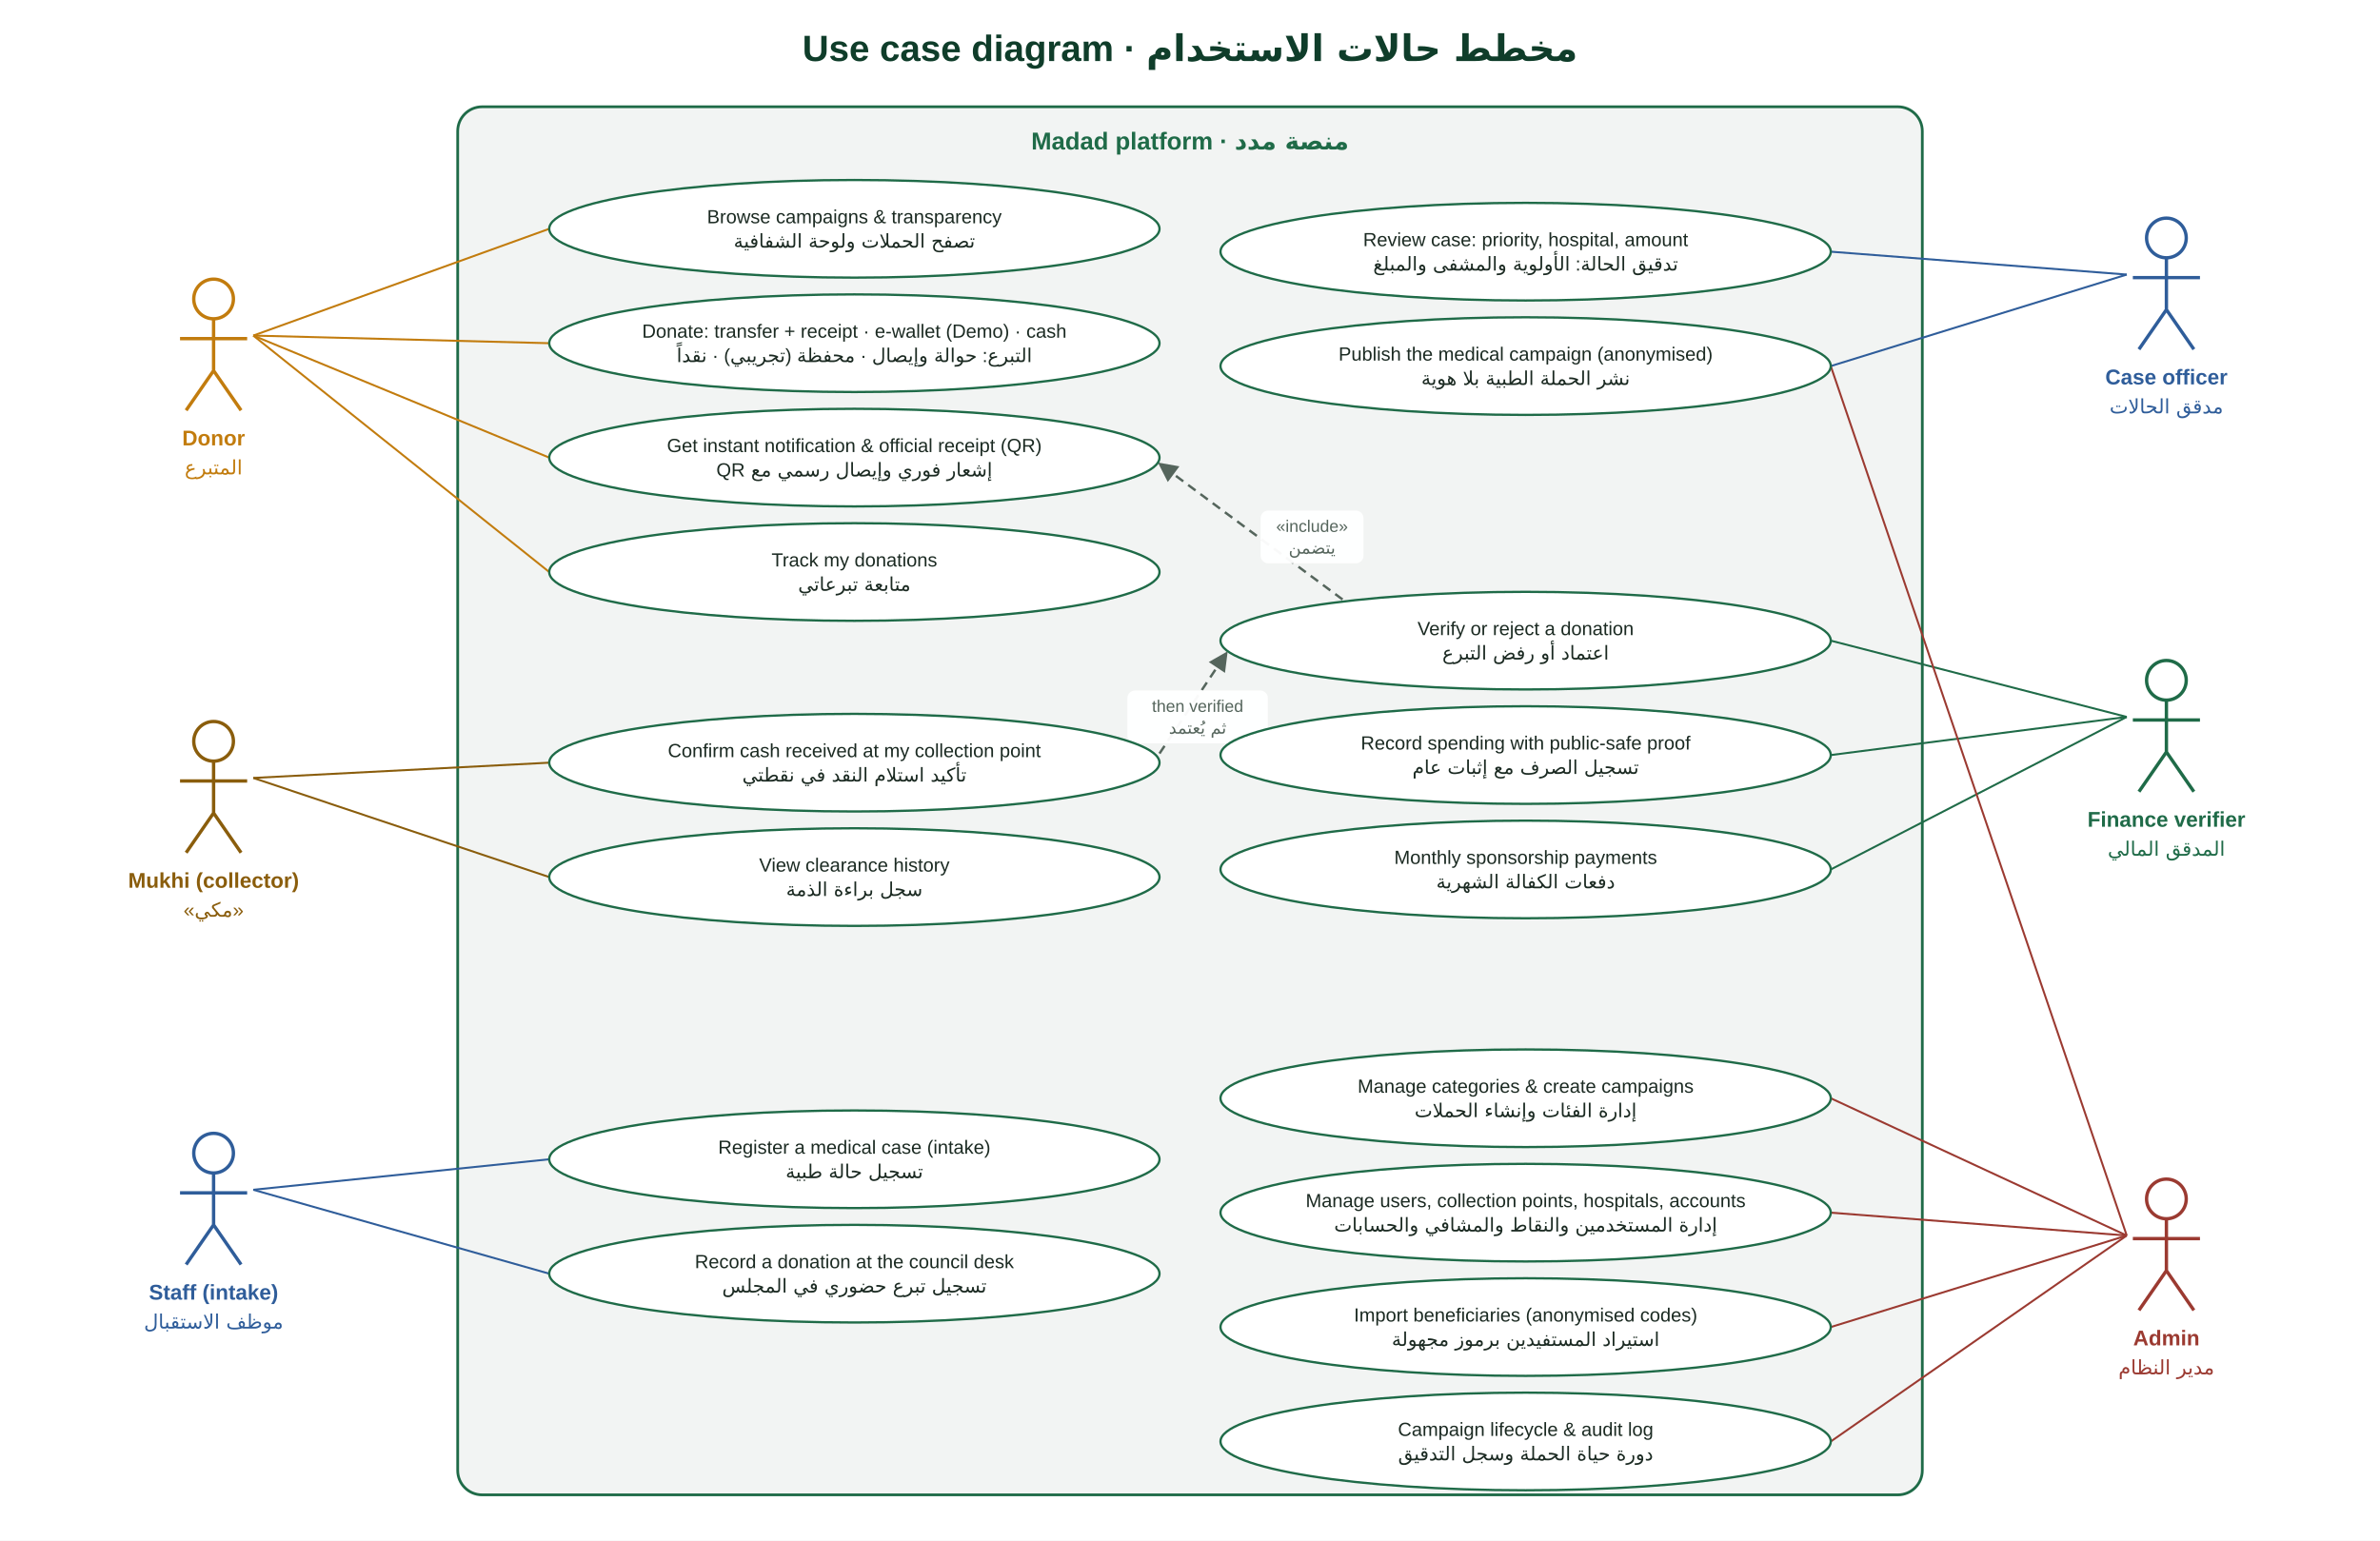
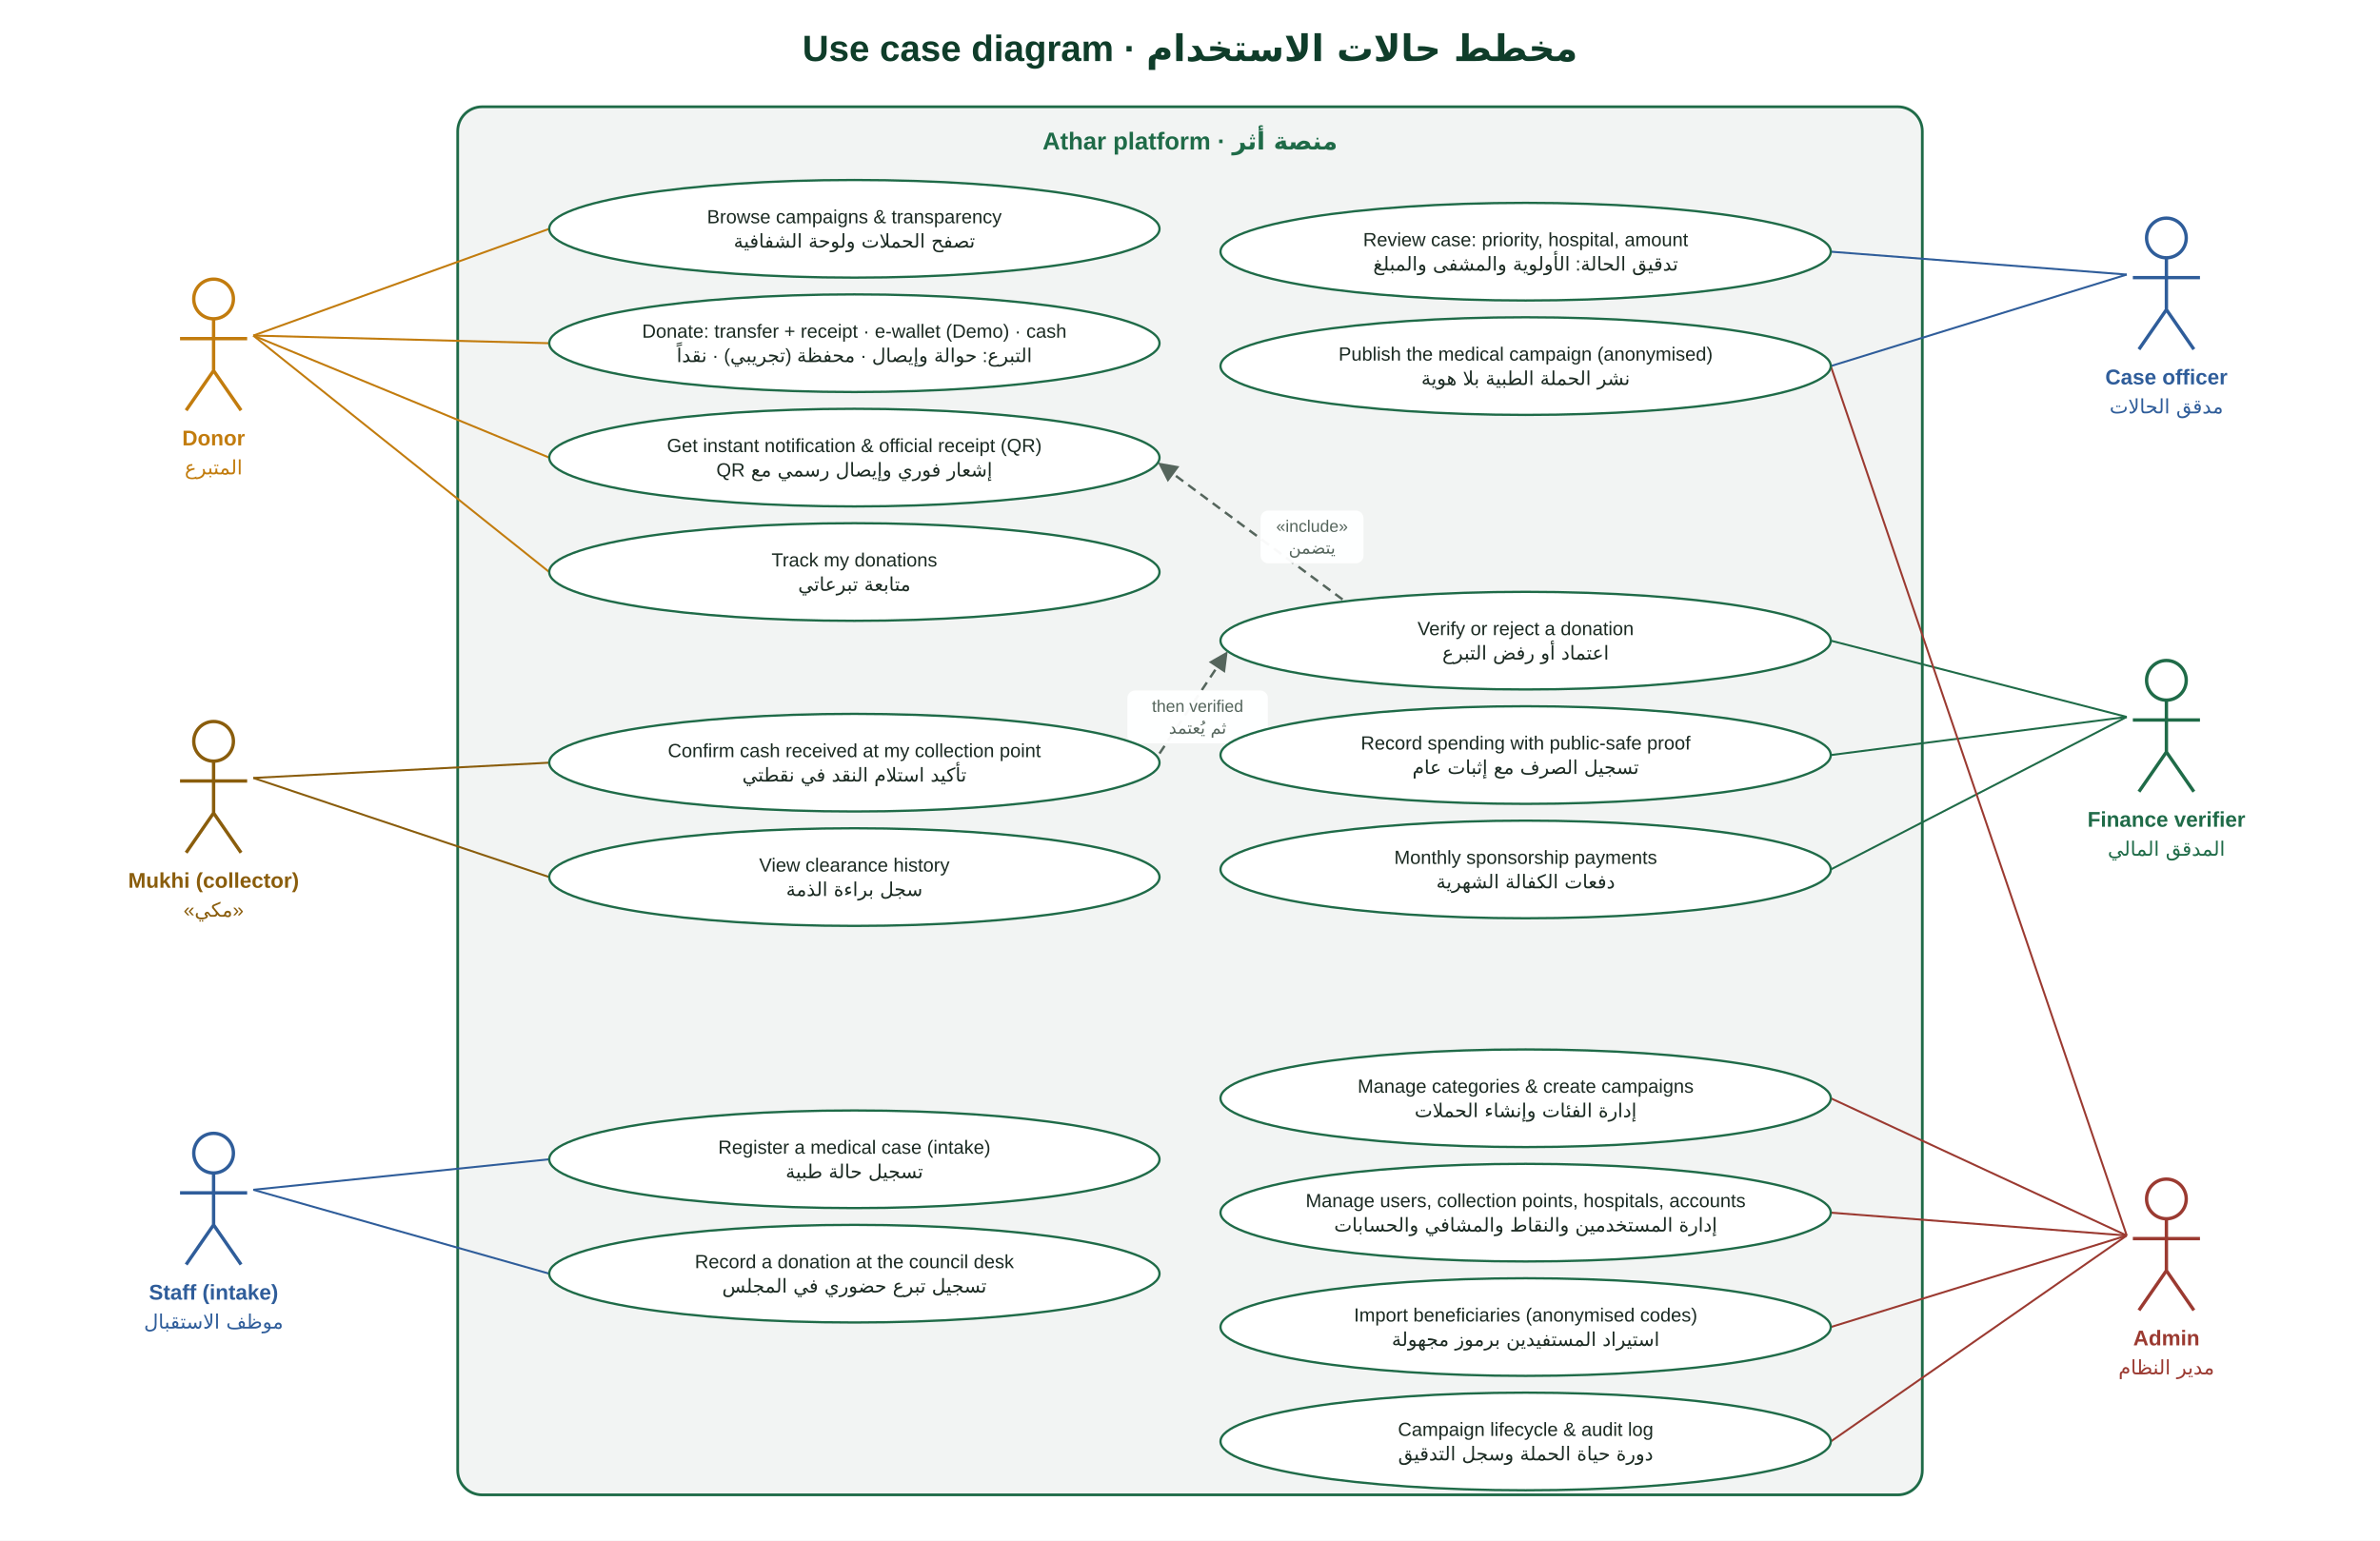
<svg xmlns="http://www.w3.org/2000/svg" width="1560" height="1010" viewBox="0 0 1560 1010" font-family="'IBM Plex Sans Arabic', 'Segoe UI', Tahoma, Arial, sans-serif">
  <defs>
    <marker id="arrow" viewBox="0 0 10 10" refX="9" refY="5" markerWidth="8" markerHeight="8" orient="auto-start-reverse">
      <path d="M0,0 L10,5 L0,10 z" fill="#55655c" />
    </marker>
    <marker id="arrowGreen" viewBox="0 0 10 10" refX="9" refY="5" markerWidth="8" markerHeight="8" orient="auto-start-reverse">
      <path d="M0,0 L10,5 L0,10 z" fill="#1f6b48" />
    </marker>
    <marker id="arrowBlue" viewBox="0 0 10 10" refX="9" refY="5" markerWidth="8" markerHeight="8" orient="auto-start-reverse">
      <path d="M0,0 L10,5 L0,10 z" fill="#2f5d9a" />
    </marker>
    <marker id="arrowAmber" viewBox="0 0 10 10" refX="9" refY="5" markerWidth="8" markerHeight="8" orient="auto-start-reverse">
      <path d="M0,0 L10,5 L0,10 z" fill="#8a5d0c" />
    </marker>
    <marker id="arrowRed" viewBox="0 0 10 10" refX="9" refY="5" markerWidth="8" markerHeight="8" orient="auto-start-reverse">
      <path d="M0,0 L10,5 L0,10 z" fill="#9b3a31" />
    </marker>
  </defs>
  <rect width="1560" height="1010" fill="#ffffff" />
  <text x="780" y="40" font-size="24" font-weight="700" fill="#0f3d2a" text-anchor="middle" direction="ltr">Use case diagram · مخطط حالات الاستخدام</text>
  <rect x="300" y="70" width="960" height="910" rx="16" fill="#f2f4f3" stroke="#1f6b48" stroke-width="1.8" />
-   <text x="780" y="98" font-size="16" font-weight="700" fill="#1f6b48" text-anchor="middle" direction="ltr">Madad platform · منصة مدد</text>
+   <text x="780" y="98" font-size="16" font-weight="700" fill="#1f6b48" text-anchor="middle" direction="ltr">Athar platform · منصة أثر</text>
  <path d="M166,220 L360,150" fill="none" stroke="#c27c0e" stroke-width="1.3" />
  <path d="M166,220 L360,225" fill="none" stroke="#c27c0e" stroke-width="1.3" />
  <path d="M166,220 L360,300" fill="none" stroke="#c27c0e" stroke-width="1.3" />
  <path d="M166,220 L360,375" fill="none" stroke="#c27c0e" stroke-width="1.3" />
  <path d="M166,510 L360,500" fill="none" stroke="#8a5d0c" stroke-width="1.3" />
  <path d="M166,510 L360,575" fill="none" stroke="#8a5d0c" stroke-width="1.3" />
  <path d="M166,780 L360,760" fill="none" stroke="#2f5d9a" stroke-width="1.3" />
  <path d="M166,780 L360,835" fill="none" stroke="#2f5d9a" stroke-width="1.3" />
  <path d="M1394,180 L1200,165" fill="none" stroke="#2f5d9a" stroke-width="1.3" />
  <path d="M1394,180 L1200,240" fill="none" stroke="#2f5d9a" stroke-width="1.3" />
  <path d="M1394,470 L1200,420" fill="none" stroke="#1f6b48" stroke-width="1.3" />
  <path d="M1394,470 L1200,495" fill="none" stroke="#1f6b48" stroke-width="1.3" />
  <path d="M1394,470 L1200,570" fill="none" stroke="#1f6b48" stroke-width="1.3" />
  <path d="M1394,810 L1200,720" fill="none" stroke="#9b3a31" stroke-width="1.3" />
  <path d="M1394,810 L1200,795" fill="none" stroke="#9b3a31" stroke-width="1.3" />
  <path d="M1394,810 L1200,870" fill="none" stroke="#9b3a31" stroke-width="1.3" />
  <path d="M1394,810 L1200,945" fill="none" stroke="#9b3a31" stroke-width="1.3" />
  <path d="M1394,810 L1200,240" fill="none" stroke="#9b3a31" stroke-width="1.3" />
  <path d="M880,393 L760,304" fill="none" stroke="#55655c" stroke-width="1.6" stroke-dasharray="6 4" marker-end="url(#arrow)" />
  <rect x="826.28" y="334.7" width="67.44" height="34.6" rx="5" fill="#ffffff" stroke="none" opacity="0.96" />
  <text x="860" y="348.7" font-size="11" font-weight="400" fill="#55655c" text-anchor="middle" direction="ltr">«include»</text>
  <text x="860" y="363" font-size="11" font-weight="400" fill="#55655c" text-anchor="middle" direction="rtl">يتضمن</text>
  <path d="M760,494 L804,428" fill="none" stroke="#55655c" stroke-width="1.6" stroke-dasharray="6 4" marker-end="url(#arrow)" />
  <rect x="738.96" y="452.7" width="92.08" height="34.6" rx="5" fill="#ffffff" stroke="none" opacity="0.96" />
  <text x="785" y="466.7" font-size="11" font-weight="400" fill="#55655c" text-anchor="middle" direction="ltr">then verified</text>
  <text x="785" y="481" font-size="11" font-weight="400" fill="#55655c" text-anchor="middle" direction="rtl">ثم يُعتمد</text>
  <ellipse cx="560" cy="150" rx="200" ry="32" fill="#ffffff" stroke="#1f6b48" stroke-width="1.5" />
  <text x="560" y="146.375" font-size="12.5" font-weight="400" fill="#1b2a22" text-anchor="middle" direction="ltr">Browse campaigns &amp; transparency</text>
  <text x="560" y="162.375" font-size="12.5" font-weight="400" fill="#1b2a22" text-anchor="middle" direction="rtl">تصفح الحملات ولوحة الشفافية</text>
  <ellipse cx="560" cy="225" rx="200" ry="32" fill="#ffffff" stroke="#1f6b48" stroke-width="1.5" />
  <text x="560" y="221.375" font-size="12.5" font-weight="400" fill="#1b2a22" text-anchor="middle" direction="ltr">Donate: transfer + receipt · e-wallet (Demo) · cash</text>
  <text x="560" y="237.375" font-size="12.5" font-weight="400" fill="#1b2a22" text-anchor="middle" direction="rtl">التبرع: حوالة وإيصال · محفظة (تجريبي) · نقداً</text>
  <ellipse cx="560" cy="300" rx="200" ry="32" fill="#ffffff" stroke="#1f6b48" stroke-width="1.5" />
  <text x="560" y="296.375" font-size="12.5" font-weight="400" fill="#1b2a22" text-anchor="middle" direction="ltr">Get instant notification &amp; official receipt (QR)</text>
  <text x="560" y="312.375" font-size="12.5" font-weight="400" fill="#1b2a22" text-anchor="middle" direction="rtl">إشعار فوري وإيصال رسمي مع QR</text>
  <ellipse cx="560" cy="375" rx="200" ry="32" fill="#ffffff" stroke="#1f6b48" stroke-width="1.5" />
  <text x="560" y="371.375" font-size="12.5" font-weight="400" fill="#1b2a22" text-anchor="middle" direction="ltr">Track my donations</text>
  <text x="560" y="387.375" font-size="12.5" font-weight="400" fill="#1b2a22" text-anchor="middle" direction="rtl">متابعة تبرعاتي</text>
  <ellipse cx="560" cy="500" rx="200" ry="32" fill="#ffffff" stroke="#1f6b48" stroke-width="1.5" />
  <text x="560" y="496.375" font-size="12.5" font-weight="400" fill="#1b2a22" text-anchor="middle" direction="ltr">Confirm cash received at my collection point</text>
  <text x="560" y="512.375" font-size="12.5" font-weight="400" fill="#1b2a22" text-anchor="middle" direction="rtl">تأكيد استلام النقد في نقطتي</text>
  <ellipse cx="560" cy="575" rx="200" ry="32" fill="#ffffff" stroke="#1f6b48" stroke-width="1.5" />
  <text x="560" y="571.375" font-size="12.5" font-weight="400" fill="#1b2a22" text-anchor="middle" direction="ltr">View clearance history</text>
  <text x="560" y="587.375" font-size="12.5" font-weight="400" fill="#1b2a22" text-anchor="middle" direction="rtl">سجل براءة الذمة</text>
  <ellipse cx="560" cy="760" rx="200" ry="32" fill="#ffffff" stroke="#1f6b48" stroke-width="1.5" />
  <text x="560" y="756.375" font-size="12.5" font-weight="400" fill="#1b2a22" text-anchor="middle" direction="ltr">Register a medical case (intake)</text>
  <text x="560" y="772.375" font-size="12.5" font-weight="400" fill="#1b2a22" text-anchor="middle" direction="rtl">تسجيل حالة طبية</text>
  <ellipse cx="560" cy="835" rx="200" ry="32" fill="#ffffff" stroke="#1f6b48" stroke-width="1.5" />
  <text x="560" y="831.375" font-size="12.5" font-weight="400" fill="#1b2a22" text-anchor="middle" direction="ltr">Record a donation at the council desk</text>
  <text x="560" y="847.375" font-size="12.5" font-weight="400" fill="#1b2a22" text-anchor="middle" direction="rtl">تسجيل تبرع حضوري في المجلس</text>
  <ellipse cx="1000" cy="165" rx="200" ry="32" fill="#ffffff" stroke="#1f6b48" stroke-width="1.5" />
  <text x="1000" y="161.375" font-size="12.5" font-weight="400" fill="#1b2a22" text-anchor="middle" direction="ltr">Review case: priority, hospital, amount</text>
  <text x="1000" y="177.375" font-size="12.5" font-weight="400" fill="#1b2a22" text-anchor="middle" direction="rtl">تدقيق الحالة: الأولوية والمشفى والمبلغ</text>
  <ellipse cx="1000" cy="240" rx="200" ry="32" fill="#ffffff" stroke="#1f6b48" stroke-width="1.5" />
  <text x="1000" y="236.375" font-size="12.5" font-weight="400" fill="#1b2a22" text-anchor="middle" direction="ltr">Publish the medical campaign (anonymised)</text>
  <text x="1000" y="252.375" font-size="12.5" font-weight="400" fill="#1b2a22" text-anchor="middle" direction="rtl">نشر الحملة الطبية بلا هوية</text>
  <ellipse cx="1000" cy="420" rx="200" ry="32" fill="#ffffff" stroke="#1f6b48" stroke-width="1.5" />
  <text x="1000" y="416.375" font-size="12.5" font-weight="400" fill="#1b2a22" text-anchor="middle" direction="ltr">Verify or reject a donation</text>
  <text x="1000" y="432.375" font-size="12.5" font-weight="400" fill="#1b2a22" text-anchor="middle" direction="rtl">اعتماد أو رفض التبرع</text>
  <ellipse cx="1000" cy="495" rx="200" ry="32" fill="#ffffff" stroke="#1f6b48" stroke-width="1.5" />
  <text x="1000" y="491.375" font-size="12.5" font-weight="400" fill="#1b2a22" text-anchor="middle" direction="ltr">Record spending with public-safe proof</text>
  <text x="1000" y="507.375" font-size="12.5" font-weight="400" fill="#1b2a22" text-anchor="middle" direction="rtl">تسجيل الصرف مع إثبات عام</text>
  <ellipse cx="1000" cy="570" rx="200" ry="32" fill="#ffffff" stroke="#1f6b48" stroke-width="1.5" />
  <text x="1000" y="566.375" font-size="12.5" font-weight="400" fill="#1b2a22" text-anchor="middle" direction="ltr">Monthly sponsorship payments</text>
  <text x="1000" y="582.375" font-size="12.5" font-weight="400" fill="#1b2a22" text-anchor="middle" direction="rtl">دفعات الكفالة الشهرية</text>
  <ellipse cx="1000" cy="720" rx="200" ry="32" fill="#ffffff" stroke="#1f6b48" stroke-width="1.5" />
  <text x="1000" y="716.375" font-size="12.5" font-weight="400" fill="#1b2a22" text-anchor="middle" direction="ltr">Manage categories &amp; create campaigns</text>
  <text x="1000" y="732.375" font-size="12.5" font-weight="400" fill="#1b2a22" text-anchor="middle" direction="rtl">إدارة الفئات وإنشاء الحملات</text>
  <ellipse cx="1000" cy="795" rx="200" ry="32" fill="#ffffff" stroke="#1f6b48" stroke-width="1.5" />
  <text x="1000" y="791.375" font-size="12.5" font-weight="400" fill="#1b2a22" text-anchor="middle" direction="ltr">Manage users, collection points, hospitals, accounts</text>
  <text x="1000" y="807.375" font-size="12.5" font-weight="400" fill="#1b2a22" text-anchor="middle" direction="rtl">إدارة المستخدمين والنقاط والمشافي والحسابات</text>
  <ellipse cx="1000" cy="870" rx="200" ry="32" fill="#ffffff" stroke="#1f6b48" stroke-width="1.5" />
  <text x="1000" y="866.375" font-size="12.5" font-weight="400" fill="#1b2a22" text-anchor="middle" direction="ltr">Import beneficiaries (anonymised codes)</text>
  <text x="1000" y="882.375" font-size="12.5" font-weight="400" fill="#1b2a22" text-anchor="middle" direction="rtl">استيراد المستفيدين برموز مجهولة</text>
  <ellipse cx="1000" cy="945" rx="200" ry="32" fill="#ffffff" stroke="#1f6b48" stroke-width="1.5" />
  <text x="1000" y="941.375" font-size="12.5" font-weight="400" fill="#1b2a22" text-anchor="middle" direction="ltr">Campaign lifecycle &amp; audit log</text>
  <text x="1000" y="957.375" font-size="12.5" font-weight="400" fill="#1b2a22" text-anchor="middle" direction="rtl">دورة حياة الحملة وسجل التدقيق</text>
  <g stroke="#c27c0e" stroke-width="2.2" fill="none">
    <circle cx="140" cy="196" r="13" />
    <path d="M140,209 v34 M118,222 h44 M140,243 l-18,26 M140,243 l18,26" />
  </g>
  <text x="140" y="292" font-size="14" font-weight="700" fill="#c27c0e" text-anchor="middle" direction="ltr">Donor</text>
  <text x="140" y="311" font-size="13" font-weight="400" fill="#c27c0e" text-anchor="middle" direction="rtl">المتبرع</text>
  <g stroke="#8a5d0c" stroke-width="2.2" fill="none">
    <circle cx="140" cy="486" r="13" />
    <path d="M140,499 v34 M118,512 h44 M140,533 l-18,26 M140,533 l18,26" />
  </g>
  <text x="140" y="582" font-size="14" font-weight="700" fill="#8a5d0c" text-anchor="middle" direction="ltr">Mukhi (collector)</text>
  <text x="140" y="601" font-size="13" font-weight="400" fill="#8a5d0c" text-anchor="middle" direction="rtl">«مكي»</text>
  <g stroke="#2f5d9a" stroke-width="2.2" fill="none">
    <circle cx="140" cy="756" r="13" />
    <path d="M140,769 v34 M118,782 h44 M140,803 l-18,26 M140,803 l18,26" />
  </g>
  <text x="140" y="852" font-size="14" font-weight="700" fill="#2f5d9a" text-anchor="middle" direction="ltr">Staff (intake)</text>
  <text x="140" y="871" font-size="13" font-weight="400" fill="#2f5d9a" text-anchor="middle" direction="rtl">موظف الاستقبال</text>
  <g stroke="#2f5d9a" stroke-width="2.2" fill="none">
    <circle cx="1420" cy="156" r="13" />
    <path d="M1420,169 v34 M1398,182 h44 M1420,203 l-18,26 M1420,203 l18,26" />
  </g>
  <text x="1420" y="252" font-size="14" font-weight="700" fill="#2f5d9a" text-anchor="middle" direction="ltr">Case officer</text>
  <text x="1420" y="271" font-size="13" font-weight="400" fill="#2f5d9a" text-anchor="middle" direction="rtl">مدقق الحالات</text>
  <g stroke="#1f6b48" stroke-width="2.2" fill="none">
    <circle cx="1420" cy="446" r="13" />
    <path d="M1420,459 v34 M1398,472 h44 M1420,493 l-18,26 M1420,493 l18,26" />
  </g>
  <text x="1420" y="542" font-size="14" font-weight="700" fill="#1f6b48" text-anchor="middle" direction="ltr">Finance verifier</text>
  <text x="1420" y="561" font-size="13" font-weight="400" fill="#1f6b48" text-anchor="middle" direction="rtl">المدقق المالي</text>
  <g stroke="#9b3a31" stroke-width="2.2" fill="none">
    <circle cx="1420" cy="786" r="13" />
    <path d="M1420,799 v34 M1398,812 h44 M1420,833 l-18,26 M1420,833 l18,26" />
  </g>
  <text x="1420" y="882" font-size="14" font-weight="700" fill="#9b3a31" text-anchor="middle" direction="ltr">Admin</text>
  <text x="1420" y="901" font-size="13" font-weight="400" fill="#9b3a31" text-anchor="middle" direction="rtl">مدير النظام</text>
</svg>
